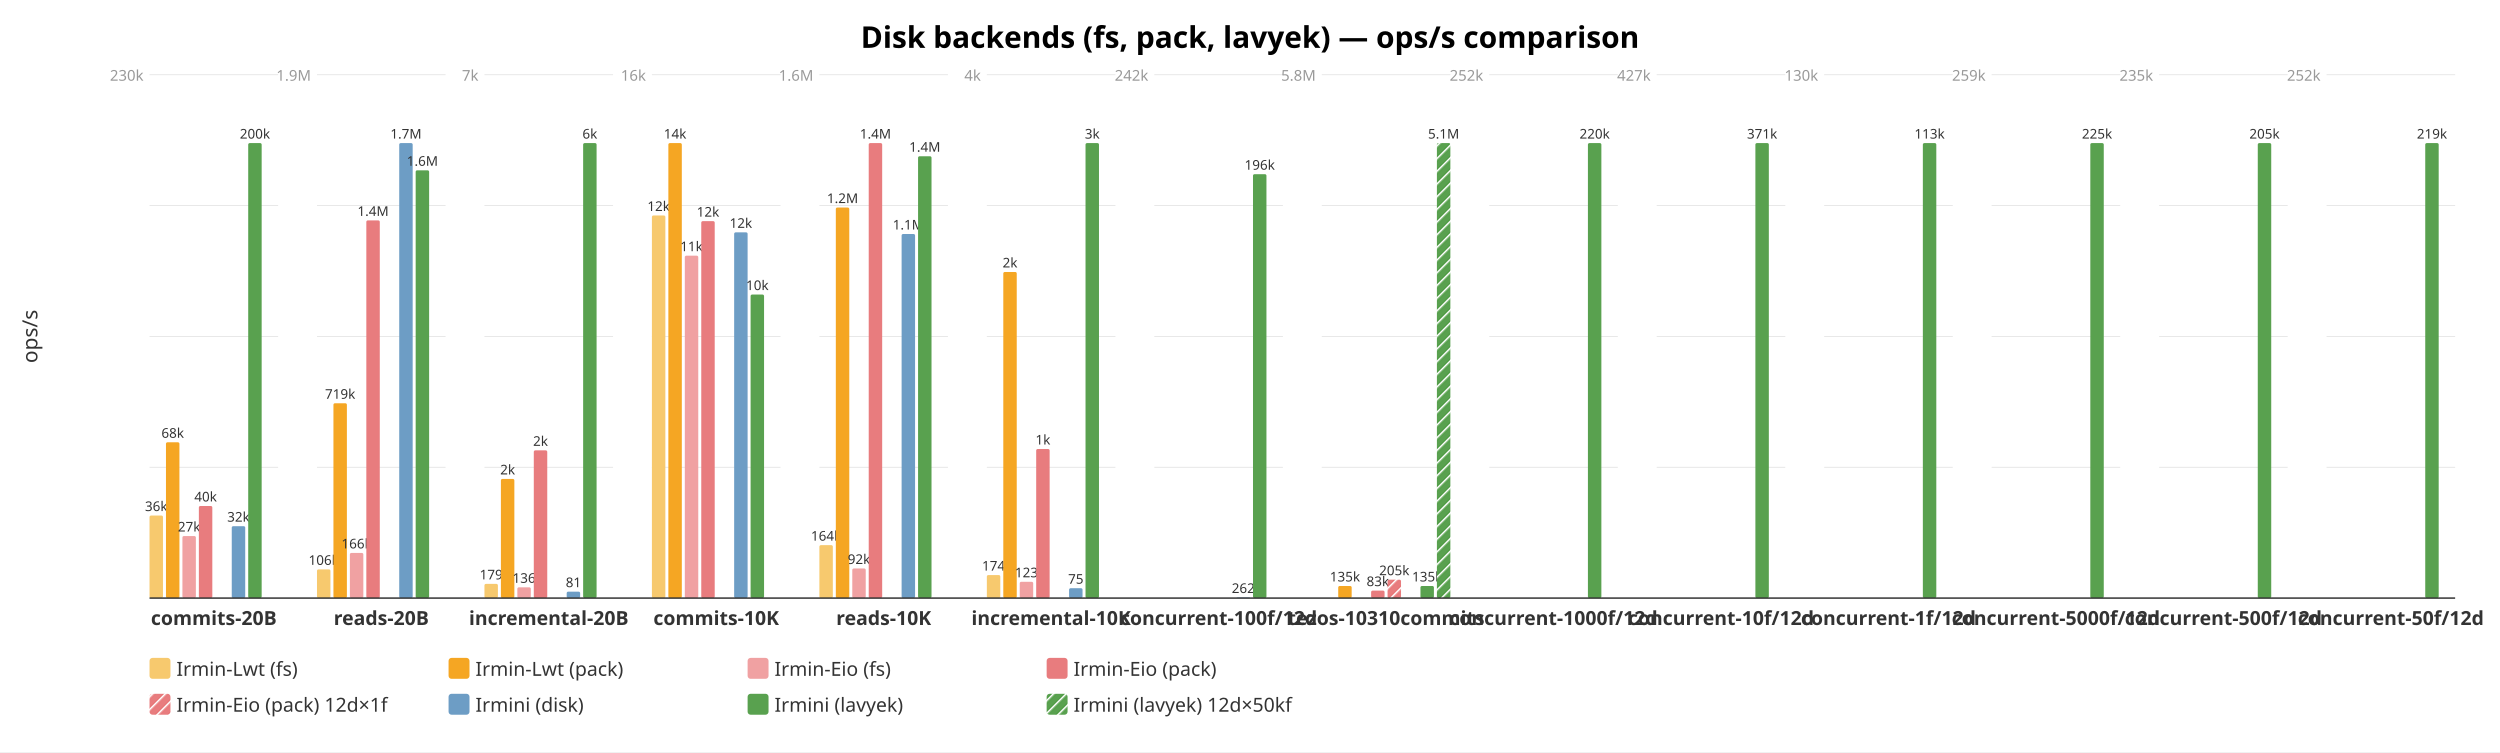
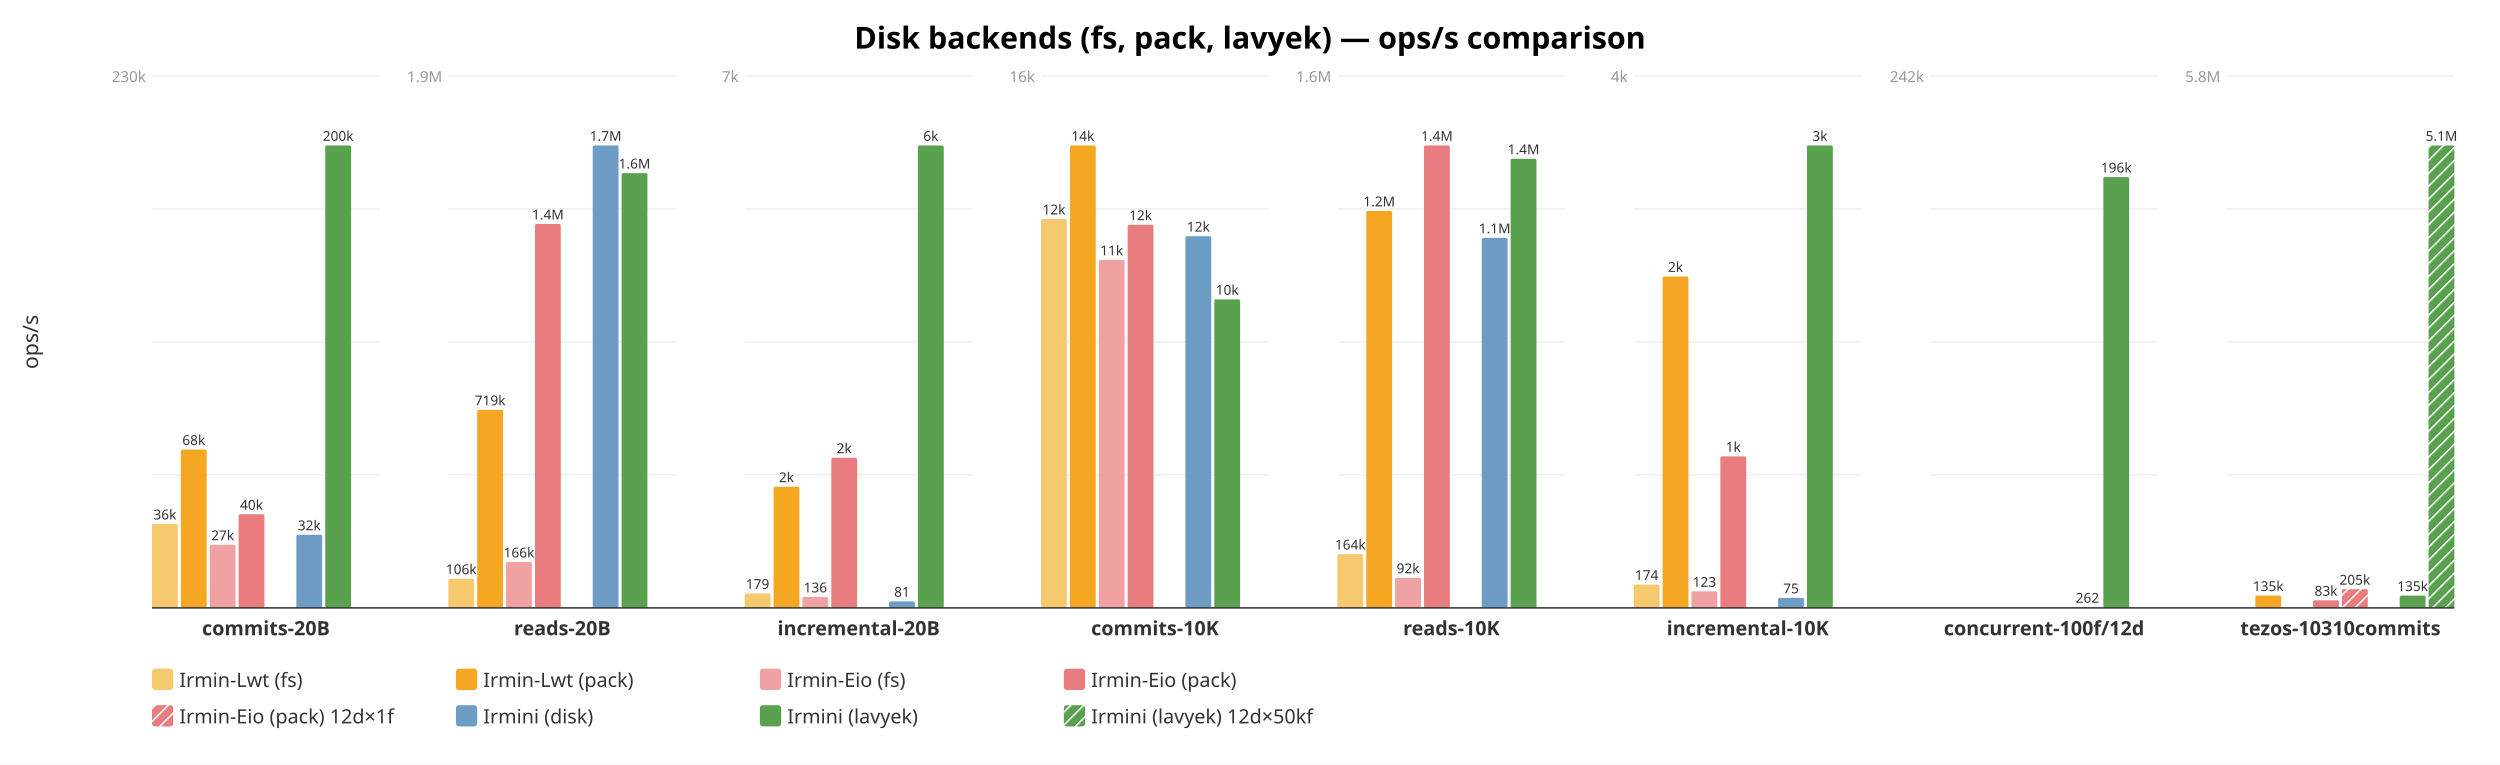
- <svg xmlns="http://www.w3.org/2000/svg" width="1672" height="503" font-family="system-ui, sans-serif" font-size="14">
-   <rect width="1672" height="503" fill="white" />
+ <svg xmlns="http://www.w3.org/2000/svg" width="1645" height="503" font-family="system-ui, sans-serif" font-size="14">
+   <rect width="1645" height="503" fill="white" />
  <defs>
-     <pattern id="hatch-5647" width="6" height="6" patternUnits="userSpaceOnUse" patternTransform="rotate(45)">
+     <pattern id="hatch-4415" width="6" height="6" patternUnits="userSpaceOnUse" patternTransform="rotate(45)">
      <rect width="6" height="6" fill="#e87c7e" />
      <line x1="0" y1="0" x2="0" y2="6" stroke="white" stroke-width="2" />
    </pattern>
-     <pattern id="hatch-1115" width="6" height="6" patternUnits="userSpaceOnUse" patternTransform="rotate(45)">
+     <pattern id="hatch-1436" width="6" height="6" patternUnits="userSpaceOnUse" patternTransform="rotate(45)">
      <rect width="6" height="6" fill="#59a14f" />
      <line x1="0" y1="0" x2="0" y2="6" stroke="white" stroke-width="2" />
    </pattern>
  </defs>
-   <text x="836.0" y="32" text-anchor="middle" font-size="20" font-weight="bold">Disk backends (fs, pack, lavyek) — ops/s comparison</text>
+   <text x="822.5" y="32" text-anchor="middle" font-size="20" font-weight="bold">Disk backends (fs, pack, lavyek) — ops/s comparison</text>
  <g transform="translate(100,50)">
    <text x="-75" y="175.0" text-anchor="middle" font-size="14" fill="#333" transform="rotate(-90,-75,175.0)">ops/s</text>
-     <line x1="0" y1="262.5" x2="86" y2="262.5" stroke="#e0e0e0" stroke-width="0.5" />
-     <line x1="0" y1="175.0" x2="86" y2="175.0" stroke="#e0e0e0" stroke-width="0.5" />
-     <line x1="0" y1="87.5" x2="86" y2="87.5" stroke="#e0e0e0" stroke-width="0.5" />
-     <line x1="0" y1="0.0" x2="86" y2="0.0" stroke="#e0e0e0" stroke-width="0.5" />
+     <line x1="0" y1="262.5" x2="150" y2="262.5" stroke="#e0e0e0" stroke-width="0.5" />
+     <line x1="0" y1="175.0" x2="150" y2="175.0" stroke="#e0e0e0" stroke-width="0.5" />
+     <line x1="0" y1="87.5" x2="150" y2="87.5" stroke="#e0e0e0" stroke-width="0.5" />
+     <line x1="0" y1="0.0" x2="150" y2="0.0" stroke="#e0e0e0" stroke-width="0.5" />
    <text x="-4.0" y="4.0" text-anchor="end" font-size="10" fill="#999">230k</text>
-     <rect x="0.0" y="294.8" width="9" height="55.2" fill="#f7c96e" rx="1" />
-     <text x="4.5" y="291.8" text-anchor="middle" font-size="9" fill="#333">36k</text>
-     <rect x="11.0" y="245.8" width="9" height="104.2" fill="#f5a623" rx="1" />
-     <text x="15.5" y="242.8" text-anchor="middle" font-size="9" fill="#333">68k</text>
-     <rect x="22.0" y="308.5" width="9" height="41.5" fill="#f0a1a2" rx="1" />
-     <text x="26.5" y="305.5" text-anchor="middle" font-size="9" fill="#333">27k</text>
-     <rect x="33.0" y="288.4" width="9" height="61.6" fill="#e87c7e" rx="1" />
-     <text x="37.5" y="285.4" text-anchor="middle" font-size="9" fill="#333">40k</text>
-     <rect x="55.0" y="301.9" width="9" height="48.1" fill="#6d9dc5" rx="1" />
-     <text x="59.5" y="298.9" text-anchor="middle" font-size="9" fill="#333">32k</text>
-     <rect x="66.0" y="45.7" width="9" height="304.3" fill="#59a14f" rx="1" />
-     <text x="70.5" y="42.7" text-anchor="middle" font-size="9" fill="#333">200k</text>
-     <text x="43.0" y="368" text-anchor="middle" font-size="13" font-weight="bold" fill="#333">commits-20B</text>
-     <line x1="112" y1="262.5" x2="198" y2="262.5" stroke="#e0e0e0" stroke-width="0.5" />
-     <line x1="112" y1="175.0" x2="198" y2="175.0" stroke="#e0e0e0" stroke-width="0.5" />
-     <line x1="112" y1="87.5" x2="198" y2="87.5" stroke="#e0e0e0" stroke-width="0.5" />
-     <line x1="112" y1="0.0" x2="198" y2="0.0" stroke="#e0e0e0" stroke-width="0.5" />
-     <text x="108.0" y="4.0" text-anchor="end" font-size="10" fill="#999">1.9M</text>
-     <rect x="112.0" y="330.8" width="9" height="19.2" fill="#f7c96e" rx="1" />
-     <text x="116.5" y="327.8" text-anchor="middle" font-size="9" fill="#333">106k</text>
-     <rect x="123.0" y="219.7" width="9" height="130.3" fill="#f5a623" rx="1" />
-     <text x="127.5" y="216.7" text-anchor="middle" font-size="9" fill="#333">719k</text>
-     <rect x="134.0" y="319.8" width="9" height="30.2" fill="#f0a1a2" rx="1" />
-     <text x="138.5" y="316.8" text-anchor="middle" font-size="9" fill="#333">166k</text>
-     <rect x="145.0" y="97.4" width="9" height="252.6" fill="#e87c7e" rx="1" />
-     <text x="149.5" y="94.4" text-anchor="middle" font-size="9" fill="#333">1.4M</text>
-     <rect x="167.0" y="45.7" width="9" height="304.3" fill="#6d9dc5" rx="1" />
-     <text x="171.5" y="42.7" text-anchor="middle" font-size="9" fill="#333">1.7M</text>
-     <rect x="178.0" y="63.9" width="9" height="286.1" fill="#59a14f" rx="1" />
-     <text x="182.5" y="60.9" text-anchor="middle" font-size="9" fill="#333">1.6M</text>
-     <text x="155.0" y="368" text-anchor="middle" font-size="13" font-weight="bold" fill="#333">reads-20B</text>
-     <line x1="224" y1="262.5" x2="310" y2="262.5" stroke="#e0e0e0" stroke-width="0.5" />
-     <line x1="224" y1="175.0" x2="310" y2="175.0" stroke="#e0e0e0" stroke-width="0.5" />
-     <line x1="224" y1="87.5" x2="310" y2="87.5" stroke="#e0e0e0" stroke-width="0.5" />
-     <line x1="224" y1="0.0" x2="310" y2="0.0" stroke="#e0e0e0" stroke-width="0.5" />
-     <text x="220.0" y="4.0" text-anchor="end" font-size="10" fill="#999">7k</text>
-     <rect x="224.0" y="340.5" width="9" height="9.5" fill="#f7c96e" rx="1" />
-     <text x="228.5" y="337.5" text-anchor="middle" font-size="9" fill="#333">179</text>
-     <rect x="235.0" y="270.3" width="9" height="79.7" fill="#f5a623" rx="1" />
-     <text x="239.5" y="267.3" text-anchor="middle" font-size="9" fill="#333">2k</text>
-     <rect x="246.0" y="342.8" width="9" height="7.2" fill="#f0a1a2" rx="1" />
-     <text x="250.5" y="339.8" text-anchor="middle" font-size="9" fill="#333">136</text>
-     <rect x="257.0" y="251.2" width="9" height="98.8" fill="#e87c7e" rx="1" />
-     <text x="261.5" y="248.2" text-anchor="middle" font-size="9" fill="#333">2k</text>
-     <rect x="279.0" y="345.7" width="9" height="4.3" fill="#6d9dc5" rx="1" />
-     <text x="283.5" y="342.7" text-anchor="middle" font-size="9" fill="#333">81</text>
-     <rect x="290.0" y="45.7" width="9" height="304.3" fill="#59a14f" rx="1" />
-     <text x="294.5" y="42.7" text-anchor="middle" font-size="9" fill="#333">6k</text>
-     <text x="267.0" y="368" text-anchor="middle" font-size="13" font-weight="bold" fill="#333">incremental-20B</text>
-     <line x1="336" y1="262.5" x2="422" y2="262.5" stroke="#e0e0e0" stroke-width="0.5" />
-     <line x1="336" y1="175.0" x2="422" y2="175.0" stroke="#e0e0e0" stroke-width="0.5" />
-     <line x1="336" y1="87.5" x2="422" y2="87.5" stroke="#e0e0e0" stroke-width="0.5" />
-     <line x1="336" y1="0.0" x2="422" y2="0.0" stroke="#e0e0e0" stroke-width="0.5" />
-     <text x="332.0" y="4.0" text-anchor="end" font-size="10" fill="#999">16k</text>
-     <rect x="336.0" y="94.1" width="9" height="255.9" fill="#f7c96e" rx="1" />
-     <text x="340.5" y="91.1" text-anchor="middle" font-size="9" fill="#333">12k</text>
-     <rect x="347.0" y="45.7" width="9" height="304.3" fill="#f5a623" rx="1" />
-     <text x="351.5" y="42.7" text-anchor="middle" font-size="9" fill="#333">14k</text>
-     <rect x="358.0" y="121.0" width="9" height="229.0" fill="#f0a1a2" rx="1" />
-     <text x="362.5" y="118.0" text-anchor="middle" font-size="9" fill="#333">11k</text>
-     <rect x="369.0" y="97.9" width="9" height="252.1" fill="#e87c7e" rx="1" />
-     <text x="373.5" y="94.9" text-anchor="middle" font-size="9" fill="#333">12k</text>
-     <rect x="391.0" y="105.4" width="9" height="244.6" fill="#6d9dc5" rx="1" />
-     <text x="395.5" y="102.4" text-anchor="middle" font-size="9" fill="#333">12k</text>
-     <rect x="402.0" y="147.0" width="9" height="203.0" fill="#59a14f" rx="1" />
-     <text x="406.5" y="144.0" text-anchor="middle" font-size="9" fill="#333">10k</text>
-     <text x="379.0" y="368" text-anchor="middle" font-size="13" font-weight="bold" fill="#333">commits-10K</text>
-     <line x1="448" y1="262.5" x2="534" y2="262.5" stroke="#e0e0e0" stroke-width="0.5" />
-     <line x1="448" y1="175.0" x2="534" y2="175.0" stroke="#e0e0e0" stroke-width="0.5" />
-     <line x1="448" y1="87.5" x2="534" y2="87.5" stroke="#e0e0e0" stroke-width="0.5" />
-     <line x1="448" y1="0.0" x2="534" y2="0.0" stroke="#e0e0e0" stroke-width="0.5" />
-     <text x="444.0" y="4.0" text-anchor="end" font-size="10" fill="#999">1.6M</text>
-     <rect x="448.0" y="314.6" width="9" height="35.4" fill="#f7c96e" rx="1" />
-     <text x="452.5" y="311.6" text-anchor="middle" font-size="9" fill="#333">164k</text>
-     <rect x="459.0" y="88.8" width="9" height="261.2" fill="#f5a623" rx="1" />
-     <text x="463.5" y="85.8" text-anchor="middle" font-size="9" fill="#333">1.2M</text>
-     <rect x="470.0" y="330.2" width="9" height="19.8" fill="#f0a1a2" rx="1" />
-     <text x="474.5" y="327.2" text-anchor="middle" font-size="9" fill="#333">92k</text>
-     <rect x="481.0" y="45.7" width="9" height="304.3" fill="#e87c7e" rx="1" />
-     <text x="485.5" y="42.7" text-anchor="middle" font-size="9" fill="#333">1.4M</text>
-     <rect x="503.0" y="106.5" width="9" height="243.5" fill="#6d9dc5" rx="1" />
-     <text x="507.5" y="103.5" text-anchor="middle" font-size="9" fill="#333">1.1M</text>
-     <rect x="514.0" y="54.5" width="9" height="295.5" fill="#59a14f" rx="1" />
-     <text x="518.5" y="51.5" text-anchor="middle" font-size="9" fill="#333">1.4M</text>
-     <text x="491.0" y="368" text-anchor="middle" font-size="13" font-weight="bold" fill="#333">reads-10K</text>
-     <line x1="560" y1="262.5" x2="646" y2="262.5" stroke="#e0e0e0" stroke-width="0.5" />
-     <line x1="560" y1="175.0" x2="646" y2="175.0" stroke="#e0e0e0" stroke-width="0.5" />
-     <line x1="560" y1="87.5" x2="646" y2="87.5" stroke="#e0e0e0" stroke-width="0.5" />
-     <line x1="560" y1="0.0" x2="646" y2="0.0" stroke="#e0e0e0" stroke-width="0.5" />
-     <text x="556.0" y="4.0" text-anchor="end" font-size="10" fill="#999">4k</text>
-     <rect x="560.0" y="334.6" width="9" height="15.4" fill="#f7c96e" rx="1" />
-     <text x="564.5" y="331.6" text-anchor="middle" font-size="9" fill="#333">174</text>
-     <rect x="571.0" y="131.9" width="9" height="218.1" fill="#f5a623" rx="1" />
-     <text x="575.5" y="128.9" text-anchor="middle" font-size="9" fill="#333">2k</text>
-     <rect x="582.0" y="339.1" width="9" height="10.9" fill="#f0a1a2" rx="1" />
-     <text x="586.5" y="336.1" text-anchor="middle" font-size="9" fill="#333">123</text>
-     <rect x="593.0" y="250.3" width="9" height="99.7" fill="#e87c7e" rx="1" />
-     <text x="597.5" y="247.3" text-anchor="middle" font-size="9" fill="#333">1k</text>
-     <rect x="615.0" y="343.4" width="9" height="6.6" fill="#6d9dc5" rx="1" />
-     <text x="619.5" y="340.4" text-anchor="middle" font-size="9" fill="#333">75</text>
-     <rect x="626.0" y="45.7" width="9" height="304.3" fill="#59a14f" rx="1" />
-     <text x="630.5" y="42.7" text-anchor="middle" font-size="9" fill="#333">3k</text>
-     <text x="603.0" y="368" text-anchor="middle" font-size="13" font-weight="bold" fill="#333">incremental-10K</text>
-     <line x1="672" y1="262.5" x2="758" y2="262.5" stroke="#e0e0e0" stroke-width="0.5" />
-     <line x1="672" y1="175.0" x2="758" y2="175.0" stroke="#e0e0e0" stroke-width="0.5" />
-     <line x1="672" y1="87.5" x2="758" y2="87.5" stroke="#e0e0e0" stroke-width="0.5" />
-     <line x1="672" y1="0.0" x2="758" y2="0.0" stroke="#e0e0e0" stroke-width="0.5" />
-     <text x="668.0" y="4.0" text-anchor="end" font-size="10" fill="#999">242k</text>
-     <rect x="727.0" y="349.6" width="9" height="0.4" fill="#6d9dc5" rx="1" />
-     <text x="731.5" y="346.6" text-anchor="middle" font-size="9" fill="#333">262</text>
-     <rect x="738.0" y="66.5" width="9" height="283.5" fill="#59a14f" rx="1" />
-     <text x="742.5" y="63.5" text-anchor="middle" font-size="9" fill="#333">196k</text>
-     <text x="715.0" y="368" text-anchor="middle" font-size="13" font-weight="bold" fill="#333">concurrent-100f/12d</text>
-     <line x1="784" y1="262.5" x2="870" y2="262.5" stroke="#e0e0e0" stroke-width="0.5" />
-     <line x1="784" y1="175.0" x2="870" y2="175.0" stroke="#e0e0e0" stroke-width="0.5" />
-     <line x1="784" y1="87.5" x2="870" y2="87.5" stroke="#e0e0e0" stroke-width="0.5" />
-     <line x1="784" y1="0.0" x2="870" y2="0.0" stroke="#e0e0e0" stroke-width="0.5" />
-     <text x="780.0" y="4.0" text-anchor="end" font-size="10" fill="#999">5.8M</text>
-     <rect x="795.0" y="341.9" width="9" height="8.1" fill="#f5a623" rx="1" />
-     <text x="799.5" y="338.9" text-anchor="middle" font-size="9" fill="#333">135k</text>
-     <rect x="817.0" y="345.0" width="9" height="5.0" fill="#e87c7e" rx="1" />
-     <text x="821.5" y="342.0" text-anchor="middle" font-size="9" fill="#333">83k</text>
-     <rect x="828.0" y="337.7" width="9" height="12.3" fill="url(#hatch-5647)" rx="1" />
-     <text x="832.5" y="334.7" text-anchor="middle" font-size="9" fill="#333">205k</text>
-     <rect x="850.0" y="341.9" width="9" height="8.1" fill="#59a14f" rx="1" />
-     <text x="854.5" y="338.9" text-anchor="middle" font-size="9" fill="#333">135k</text>
-     <rect x="861.0" y="45.7" width="9" height="304.3" fill="url(#hatch-1115)" rx="1" />
-     <text x="865.5" y="42.7" text-anchor="middle" font-size="9" fill="#333">5.1M</text>
-     <text x="827.0" y="368" text-anchor="middle" font-size="13" font-weight="bold" fill="#333">tezos-10310commits</text>
-     <line x1="896" y1="262.5" x2="982" y2="262.5" stroke="#e0e0e0" stroke-width="0.5" />
-     <line x1="896" y1="175.0" x2="982" y2="175.0" stroke="#e0e0e0" stroke-width="0.5" />
-     <line x1="896" y1="87.5" x2="982" y2="87.5" stroke="#e0e0e0" stroke-width="0.5" />
-     <line x1="896" y1="0.0" x2="982" y2="0.0" stroke="#e0e0e0" stroke-width="0.5" />
-     <text x="892.0" y="4.0" text-anchor="end" font-size="10" fill="#999">252k</text>
-     <rect x="962.0" y="45.7" width="9" height="304.3" fill="#59a14f" rx="1" />
-     <text x="966.5" y="42.7" text-anchor="middle" font-size="9" fill="#333">220k</text>
-     <text x="939.0" y="368" text-anchor="middle" font-size="13" font-weight="bold" fill="#333">concurrent-1000f/12d</text>
-     <line x1="1008" y1="262.5" x2="1094" y2="262.5" stroke="#e0e0e0" stroke-width="0.5" />
-     <line x1="1008" y1="175.0" x2="1094" y2="175.0" stroke="#e0e0e0" stroke-width="0.5" />
-     <line x1="1008" y1="87.5" x2="1094" y2="87.5" stroke="#e0e0e0" stroke-width="0.5" />
-     <line x1="1008" y1="0.0" x2="1094" y2="0.0" stroke="#e0e0e0" stroke-width="0.5" />
-     <text x="1004.0" y="4.0" text-anchor="end" font-size="10" fill="#999">427k</text>
-     <rect x="1074.0" y="45.7" width="9" height="304.3" fill="#59a14f" rx="1" />
-     <text x="1078.5" y="42.7" text-anchor="middle" font-size="9" fill="#333">371k</text>
-     <text x="1051.0" y="368" text-anchor="middle" font-size="13" font-weight="bold" fill="#333">concurrent-10f/12d</text>
-     <line x1="1120" y1="262.5" x2="1206" y2="262.5" stroke="#e0e0e0" stroke-width="0.5" />
-     <line x1="1120" y1="175.0" x2="1206" y2="175.0" stroke="#e0e0e0" stroke-width="0.5" />
-     <line x1="1120" y1="87.5" x2="1206" y2="87.5" stroke="#e0e0e0" stroke-width="0.5" />
-     <line x1="1120" y1="0.0" x2="1206" y2="0.0" stroke="#e0e0e0" stroke-width="0.5" />
-     <text x="1116.0" y="4.0" text-anchor="end" font-size="10" fill="#999">130k</text>
-     <rect x="1186.0" y="45.7" width="9" height="304.3" fill="#59a14f" rx="1" />
-     <text x="1190.5" y="42.7" text-anchor="middle" font-size="9" fill="#333">113k</text>
-     <text x="1163.0" y="368" text-anchor="middle" font-size="13" font-weight="bold" fill="#333">concurrent-1f/12d</text>
-     <line x1="1232" y1="262.5" x2="1318" y2="262.5" stroke="#e0e0e0" stroke-width="0.5" />
-     <line x1="1232" y1="175.0" x2="1318" y2="175.0" stroke="#e0e0e0" stroke-width="0.5" />
-     <line x1="1232" y1="87.5" x2="1318" y2="87.5" stroke="#e0e0e0" stroke-width="0.5" />
-     <line x1="1232" y1="0.0" x2="1318" y2="0.0" stroke="#e0e0e0" stroke-width="0.5" />
-     <text x="1228.0" y="4.0" text-anchor="end" font-size="10" fill="#999">259k</text>
-     <rect x="1298.0" y="45.7" width="9" height="304.3" fill="#59a14f" rx="1" />
-     <text x="1302.5" y="42.7" text-anchor="middle" font-size="9" fill="#333">225k</text>
-     <text x="1275.0" y="368" text-anchor="middle" font-size="13" font-weight="bold" fill="#333">concurrent-5000f/12d</text>
-     <line x1="1344" y1="262.5" x2="1430" y2="262.5" stroke="#e0e0e0" stroke-width="0.5" />
-     <line x1="1344" y1="175.0" x2="1430" y2="175.0" stroke="#e0e0e0" stroke-width="0.5" />
-     <line x1="1344" y1="87.5" x2="1430" y2="87.5" stroke="#e0e0e0" stroke-width="0.5" />
-     <line x1="1344" y1="0.0" x2="1430" y2="0.0" stroke="#e0e0e0" stroke-width="0.5" />
-     <text x="1340.0" y="4.0" text-anchor="end" font-size="10" fill="#999">235k</text>
-     <rect x="1410.0" y="45.7" width="9" height="304.3" fill="#59a14f" rx="1" />
-     <text x="1414.5" y="42.7" text-anchor="middle" font-size="9" fill="#333">205k</text>
-     <text x="1387.0" y="368" text-anchor="middle" font-size="13" font-weight="bold" fill="#333">concurrent-500f/12d</text>
-     <line x1="1456" y1="262.5" x2="1542" y2="262.5" stroke="#e0e0e0" stroke-width="0.5" />
-     <line x1="1456" y1="175.0" x2="1542" y2="175.0" stroke="#e0e0e0" stroke-width="0.5" />
-     <line x1="1456" y1="87.5" x2="1542" y2="87.5" stroke="#e0e0e0" stroke-width="0.5" />
-     <line x1="1456" y1="0.0" x2="1542" y2="0.0" stroke="#e0e0e0" stroke-width="0.5" />
-     <text x="1452.0" y="4.0" text-anchor="end" font-size="10" fill="#999">252k</text>
-     <rect x="1522.0" y="45.7" width="9" height="304.3" fill="#59a14f" rx="1" />
-     <text x="1526.5" y="42.7" text-anchor="middle" font-size="9" fill="#333">219k</text>
-     <text x="1499.0" y="368" text-anchor="middle" font-size="13" font-weight="bold" fill="#333">concurrent-50f/12d</text>
-     <line x1="0" y1="350" x2="1542" y2="350" stroke="#333" stroke-width="1" />
+     <rect x="0.0" y="294.8" width="17" height="55.2" fill="#f7c96e" rx="1" />
+     <text x="8.5" y="291.8" text-anchor="middle" font-size="9" fill="#333">36k</text>
+     <rect x="19.0" y="245.8" width="17" height="104.2" fill="#f5a623" rx="1" />
+     <text x="27.5" y="242.8" text-anchor="middle" font-size="9" fill="#333">68k</text>
+     <rect x="38.0" y="308.5" width="17" height="41.5" fill="#f0a1a2" rx="1" />
+     <text x="46.5" y="305.5" text-anchor="middle" font-size="9" fill="#333">27k</text>
+     <rect x="57.0" y="288.4" width="17" height="61.6" fill="#e87c7e" rx="1" />
+     <text x="65.5" y="285.4" text-anchor="middle" font-size="9" fill="#333">40k</text>
+     <rect x="95.0" y="301.9" width="17" height="48.1" fill="#6d9dc5" rx="1" />
+     <text x="103.5" y="298.9" text-anchor="middle" font-size="9" fill="#333">32k</text>
+     <rect x="114.0" y="45.7" width="17" height="304.3" fill="#59a14f" rx="1" />
+     <text x="122.5" y="42.7" text-anchor="middle" font-size="9" fill="#333">200k</text>
+     <text x="75.0" y="368" text-anchor="middle" font-size="13" font-weight="bold" fill="#333">commits-20B</text>
+     <line x1="195" y1="262.5" x2="345" y2="262.5" stroke="#e0e0e0" stroke-width="0.5" />
+     <line x1="195" y1="175.0" x2="345" y2="175.0" stroke="#e0e0e0" stroke-width="0.5" />
+     <line x1="195" y1="87.5" x2="345" y2="87.5" stroke="#e0e0e0" stroke-width="0.5" />
+     <line x1="195" y1="0.0" x2="345" y2="0.0" stroke="#e0e0e0" stroke-width="0.5" />
+     <text x="191.0" y="4.0" text-anchor="end" font-size="10" fill="#999">1.9M</text>
+     <rect x="195.0" y="330.8" width="17" height="19.2" fill="#f7c96e" rx="1" />
+     <text x="203.5" y="327.8" text-anchor="middle" font-size="9" fill="#333">106k</text>
+     <rect x="214.0" y="219.7" width="17" height="130.3" fill="#f5a623" rx="1" />
+     <text x="222.5" y="216.7" text-anchor="middle" font-size="9" fill="#333">719k</text>
+     <rect x="233.0" y="319.8" width="17" height="30.2" fill="#f0a1a2" rx="1" />
+     <text x="241.5" y="316.8" text-anchor="middle" font-size="9" fill="#333">166k</text>
+     <rect x="252.0" y="97.4" width="17" height="252.6" fill="#e87c7e" rx="1" />
+     <text x="260.5" y="94.4" text-anchor="middle" font-size="9" fill="#333">1.4M</text>
+     <rect x="290.0" y="45.7" width="17" height="304.3" fill="#6d9dc5" rx="1" />
+     <text x="298.5" y="42.7" text-anchor="middle" font-size="9" fill="#333">1.7M</text>
+     <rect x="309.0" y="63.9" width="17" height="286.1" fill="#59a14f" rx="1" />
+     <text x="317.5" y="60.9" text-anchor="middle" font-size="9" fill="#333">1.6M</text>
+     <text x="270.0" y="368" text-anchor="middle" font-size="13" font-weight="bold" fill="#333">reads-20B</text>
+     <line x1="390" y1="262.5" x2="540" y2="262.5" stroke="#e0e0e0" stroke-width="0.5" />
+     <line x1="390" y1="175.0" x2="540" y2="175.0" stroke="#e0e0e0" stroke-width="0.5" />
+     <line x1="390" y1="87.5" x2="540" y2="87.5" stroke="#e0e0e0" stroke-width="0.5" />
+     <line x1="390" y1="0.0" x2="540" y2="0.0" stroke="#e0e0e0" stroke-width="0.5" />
+     <text x="386.0" y="4.0" text-anchor="end" font-size="10" fill="#999">7k</text>
+     <rect x="390.0" y="340.5" width="17" height="9.5" fill="#f7c96e" rx="1" />
+     <text x="398.5" y="337.5" text-anchor="middle" font-size="9" fill="#333">179</text>
+     <rect x="409.0" y="270.3" width="17" height="79.7" fill="#f5a623" rx="1" />
+     <text x="417.5" y="267.3" text-anchor="middle" font-size="9" fill="#333">2k</text>
+     <rect x="428.0" y="342.8" width="17" height="7.2" fill="#f0a1a2" rx="1" />
+     <text x="436.5" y="339.8" text-anchor="middle" font-size="9" fill="#333">136</text>
+     <rect x="447.0" y="251.2" width="17" height="98.8" fill="#e87c7e" rx="1" />
+     <text x="455.5" y="248.2" text-anchor="middle" font-size="9" fill="#333">2k</text>
+     <rect x="485.0" y="345.7" width="17" height="4.3" fill="#6d9dc5" rx="1" />
+     <text x="493.5" y="342.7" text-anchor="middle" font-size="9" fill="#333">81</text>
+     <rect x="504.0" y="45.7" width="17" height="304.3" fill="#59a14f" rx="1" />
+     <text x="512.5" y="42.7" text-anchor="middle" font-size="9" fill="#333">6k</text>
+     <text x="465.0" y="368" text-anchor="middle" font-size="13" font-weight="bold" fill="#333">incremental-20B</text>
+     <line x1="585" y1="262.5" x2="735" y2="262.5" stroke="#e0e0e0" stroke-width="0.5" />
+     <line x1="585" y1="175.0" x2="735" y2="175.0" stroke="#e0e0e0" stroke-width="0.5" />
+     <line x1="585" y1="87.5" x2="735" y2="87.5" stroke="#e0e0e0" stroke-width="0.5" />
+     <line x1="585" y1="0.0" x2="735" y2="0.0" stroke="#e0e0e0" stroke-width="0.5" />
+     <text x="581.0" y="4.0" text-anchor="end" font-size="10" fill="#999">16k</text>
+     <rect x="585.0" y="94.1" width="17" height="255.9" fill="#f7c96e" rx="1" />
+     <text x="593.5" y="91.1" text-anchor="middle" font-size="9" fill="#333">12k</text>
+     <rect x="604.0" y="45.7" width="17" height="304.3" fill="#f5a623" rx="1" />
+     <text x="612.5" y="42.7" text-anchor="middle" font-size="9" fill="#333">14k</text>
+     <rect x="623.0" y="121.0" width="17" height="229.0" fill="#f0a1a2" rx="1" />
+     <text x="631.5" y="118.0" text-anchor="middle" font-size="9" fill="#333">11k</text>
+     <rect x="642.0" y="97.9" width="17" height="252.1" fill="#e87c7e" rx="1" />
+     <text x="650.5" y="94.9" text-anchor="middle" font-size="9" fill="#333">12k</text>
+     <rect x="680.0" y="105.4" width="17" height="244.6" fill="#6d9dc5" rx="1" />
+     <text x="688.5" y="102.4" text-anchor="middle" font-size="9" fill="#333">12k</text>
+     <rect x="699.0" y="147.0" width="17" height="203.0" fill="#59a14f" rx="1" />
+     <text x="707.5" y="144.0" text-anchor="middle" font-size="9" fill="#333">10k</text>
+     <text x="660.0" y="368" text-anchor="middle" font-size="13" font-weight="bold" fill="#333">commits-10K</text>
+     <line x1="780" y1="262.5" x2="930" y2="262.5" stroke="#e0e0e0" stroke-width="0.5" />
+     <line x1="780" y1="175.0" x2="930" y2="175.0" stroke="#e0e0e0" stroke-width="0.5" />
+     <line x1="780" y1="87.5" x2="930" y2="87.5" stroke="#e0e0e0" stroke-width="0.5" />
+     <line x1="780" y1="0.0" x2="930" y2="0.0" stroke="#e0e0e0" stroke-width="0.5" />
+     <text x="776.0" y="4.0" text-anchor="end" font-size="10" fill="#999">1.6M</text>
+     <rect x="780.0" y="314.6" width="17" height="35.4" fill="#f7c96e" rx="1" />
+     <text x="788.5" y="311.6" text-anchor="middle" font-size="9" fill="#333">164k</text>
+     <rect x="799.0" y="88.8" width="17" height="261.2" fill="#f5a623" rx="1" />
+     <text x="807.5" y="85.8" text-anchor="middle" font-size="9" fill="#333">1.2M</text>
+     <rect x="818.0" y="330.2" width="17" height="19.8" fill="#f0a1a2" rx="1" />
+     <text x="826.5" y="327.2" text-anchor="middle" font-size="9" fill="#333">92k</text>
+     <rect x="837.0" y="45.7" width="17" height="304.3" fill="#e87c7e" rx="1" />
+     <text x="845.5" y="42.7" text-anchor="middle" font-size="9" fill="#333">1.4M</text>
+     <rect x="875.0" y="106.5" width="17" height="243.5" fill="#6d9dc5" rx="1" />
+     <text x="883.5" y="103.5" text-anchor="middle" font-size="9" fill="#333">1.1M</text>
+     <rect x="894.0" y="54.5" width="17" height="295.5" fill="#59a14f" rx="1" />
+     <text x="902.5" y="51.5" text-anchor="middle" font-size="9" fill="#333">1.4M</text>
+     <text x="855.0" y="368" text-anchor="middle" font-size="13" font-weight="bold" fill="#333">reads-10K</text>
+     <line x1="975" y1="262.5" x2="1125" y2="262.5" stroke="#e0e0e0" stroke-width="0.5" />
+     <line x1="975" y1="175.0" x2="1125" y2="175.0" stroke="#e0e0e0" stroke-width="0.5" />
+     <line x1="975" y1="87.5" x2="1125" y2="87.5" stroke="#e0e0e0" stroke-width="0.5" />
+     <line x1="975" y1="0.0" x2="1125" y2="0.0" stroke="#e0e0e0" stroke-width="0.5" />
+     <text x="971.0" y="4.0" text-anchor="end" font-size="10" fill="#999">4k</text>
+     <rect x="975.0" y="334.6" width="17" height="15.4" fill="#f7c96e" rx="1" />
+     <text x="983.5" y="331.6" text-anchor="middle" font-size="9" fill="#333">174</text>
+     <rect x="994.0" y="131.9" width="17" height="218.1" fill="#f5a623" rx="1" />
+     <text x="1002.5" y="128.9" text-anchor="middle" font-size="9" fill="#333">2k</text>
+     <rect x="1013.0" y="339.1" width="17" height="10.9" fill="#f0a1a2" rx="1" />
+     <text x="1021.5" y="336.1" text-anchor="middle" font-size="9" fill="#333">123</text>
+     <rect x="1032.0" y="250.3" width="17" height="99.7" fill="#e87c7e" rx="1" />
+     <text x="1040.5" y="247.3" text-anchor="middle" font-size="9" fill="#333">1k</text>
+     <rect x="1070.0" y="343.4" width="17" height="6.6" fill="#6d9dc5" rx="1" />
+     <text x="1078.5" y="340.4" text-anchor="middle" font-size="9" fill="#333">75</text>
+     <rect x="1089.0" y="45.7" width="17" height="304.3" fill="#59a14f" rx="1" />
+     <text x="1097.5" y="42.7" text-anchor="middle" font-size="9" fill="#333">3k</text>
+     <text x="1050.0" y="368" text-anchor="middle" font-size="13" font-weight="bold" fill="#333">incremental-10K</text>
+     <line x1="1170" y1="262.5" x2="1320" y2="262.5" stroke="#e0e0e0" stroke-width="0.5" />
+     <line x1="1170" y1="175.0" x2="1320" y2="175.0" stroke="#e0e0e0" stroke-width="0.5" />
+     <line x1="1170" y1="87.5" x2="1320" y2="87.5" stroke="#e0e0e0" stroke-width="0.5" />
+     <line x1="1170" y1="0.0" x2="1320" y2="0.0" stroke="#e0e0e0" stroke-width="0.5" />
+     <text x="1166.0" y="4.0" text-anchor="end" font-size="10" fill="#999">242k</text>
+     <rect x="1265.0" y="349.6" width="17" height="0.4" fill="#6d9dc5" rx="1" />
+     <text x="1273.5" y="346.6" text-anchor="middle" font-size="9" fill="#333">262</text>
+     <rect x="1284.0" y="66.5" width="17" height="283.5" fill="#59a14f" rx="1" />
+     <text x="1292.5" y="63.5" text-anchor="middle" font-size="9" fill="#333">196k</text>
+     <text x="1245.0" y="368" text-anchor="middle" font-size="13" font-weight="bold" fill="#333">concurrent-100f/12d</text>
+     <line x1="1365" y1="262.5" x2="1515" y2="262.5" stroke="#e0e0e0" stroke-width="0.5" />
+     <line x1="1365" y1="175.0" x2="1515" y2="175.0" stroke="#e0e0e0" stroke-width="0.5" />
+     <line x1="1365" y1="87.5" x2="1515" y2="87.5" stroke="#e0e0e0" stroke-width="0.5" />
+     <line x1="1365" y1="0.0" x2="1515" y2="0.0" stroke="#e0e0e0" stroke-width="0.5" />
+     <text x="1361.0" y="4.0" text-anchor="end" font-size="10" fill="#999">5.8M</text>
+     <rect x="1384.0" y="341.9" width="17" height="8.1" fill="#f5a623" rx="1" />
+     <text x="1392.5" y="338.9" text-anchor="middle" font-size="9" fill="#333">135k</text>
+     <rect x="1422.0" y="345.0" width="17" height="5.0" fill="#e87c7e" rx="1" />
+     <text x="1430.5" y="342.0" text-anchor="middle" font-size="9" fill="#333">83k</text>
+     <rect x="1441.0" y="337.7" width="17" height="12.3" fill="url(#hatch-4415)" rx="1" />
+     <text x="1449.5" y="334.7" text-anchor="middle" font-size="9" fill="#333">205k</text>
+     <rect x="1479.0" y="341.9" width="17" height="8.1" fill="#59a14f" rx="1" />
+     <text x="1487.5" y="338.9" text-anchor="middle" font-size="9" fill="#333">135k</text>
+     <rect x="1498.0" y="45.7" width="17" height="304.3" fill="url(#hatch-1436)" rx="1" />
+     <text x="1506.5" y="42.7" text-anchor="middle" font-size="9" fill="#333">5.1M</text>
+     <text x="1440.0" y="368" text-anchor="middle" font-size="13" font-weight="bold" fill="#333">tezos-10310commits</text>
+     <line x1="0" y1="350" x2="1515" y2="350" stroke="#333" stroke-width="1" />
  </g>
  <g transform="translate(100,440)">
    <rect x="0" y="0" width="14" height="14" fill="#f7c96e" rx="2" />
    <text x="18" y="12" font-size="13" fill="#333">Irmin-Lwt (fs)</text>
    <rect x="200" y="0" width="14" height="14" fill="#f5a623" rx="2" />
    <text x="218" y="12" font-size="13" fill="#333">Irmin-Lwt (pack)</text>
    <rect x="400" y="0" width="14" height="14" fill="#f0a1a2" rx="2" />
    <text x="418" y="12" font-size="13" fill="#333">Irmin-Eio (fs)</text>
    <rect x="600" y="0" width="14" height="14" fill="#e87c7e" rx="2" />
    <text x="618" y="12" font-size="13" fill="#333">Irmin-Eio (pack)</text>
-     <rect x="0" y="24" width="14" height="14" fill="url(#hatch-5647)" rx="2" />
+     <rect x="0" y="24" width="14" height="14" fill="url(#hatch-4415)" rx="2" />
    <text x="18" y="36" font-size="13" fill="#333">Irmin-Eio (pack) 12d×1f</text>
    <rect x="200" y="24" width="14" height="14" fill="#6d9dc5" rx="2" />
    <text x="218" y="36" font-size="13" fill="#333">Irmini (disk)</text>
    <rect x="400" y="24" width="14" height="14" fill="#59a14f" rx="2" />
    <text x="418" y="36" font-size="13" fill="#333">Irmini (lavyek)</text>
-     <rect x="600" y="24" width="14" height="14" fill="url(#hatch-1115)" rx="2" />
+     <rect x="600" y="24" width="14" height="14" fill="url(#hatch-1436)" rx="2" />
    <text x="618" y="36" font-size="13" fill="#333">Irmini (lavyek) 12d×50kf</text>
  </g>
</svg>
